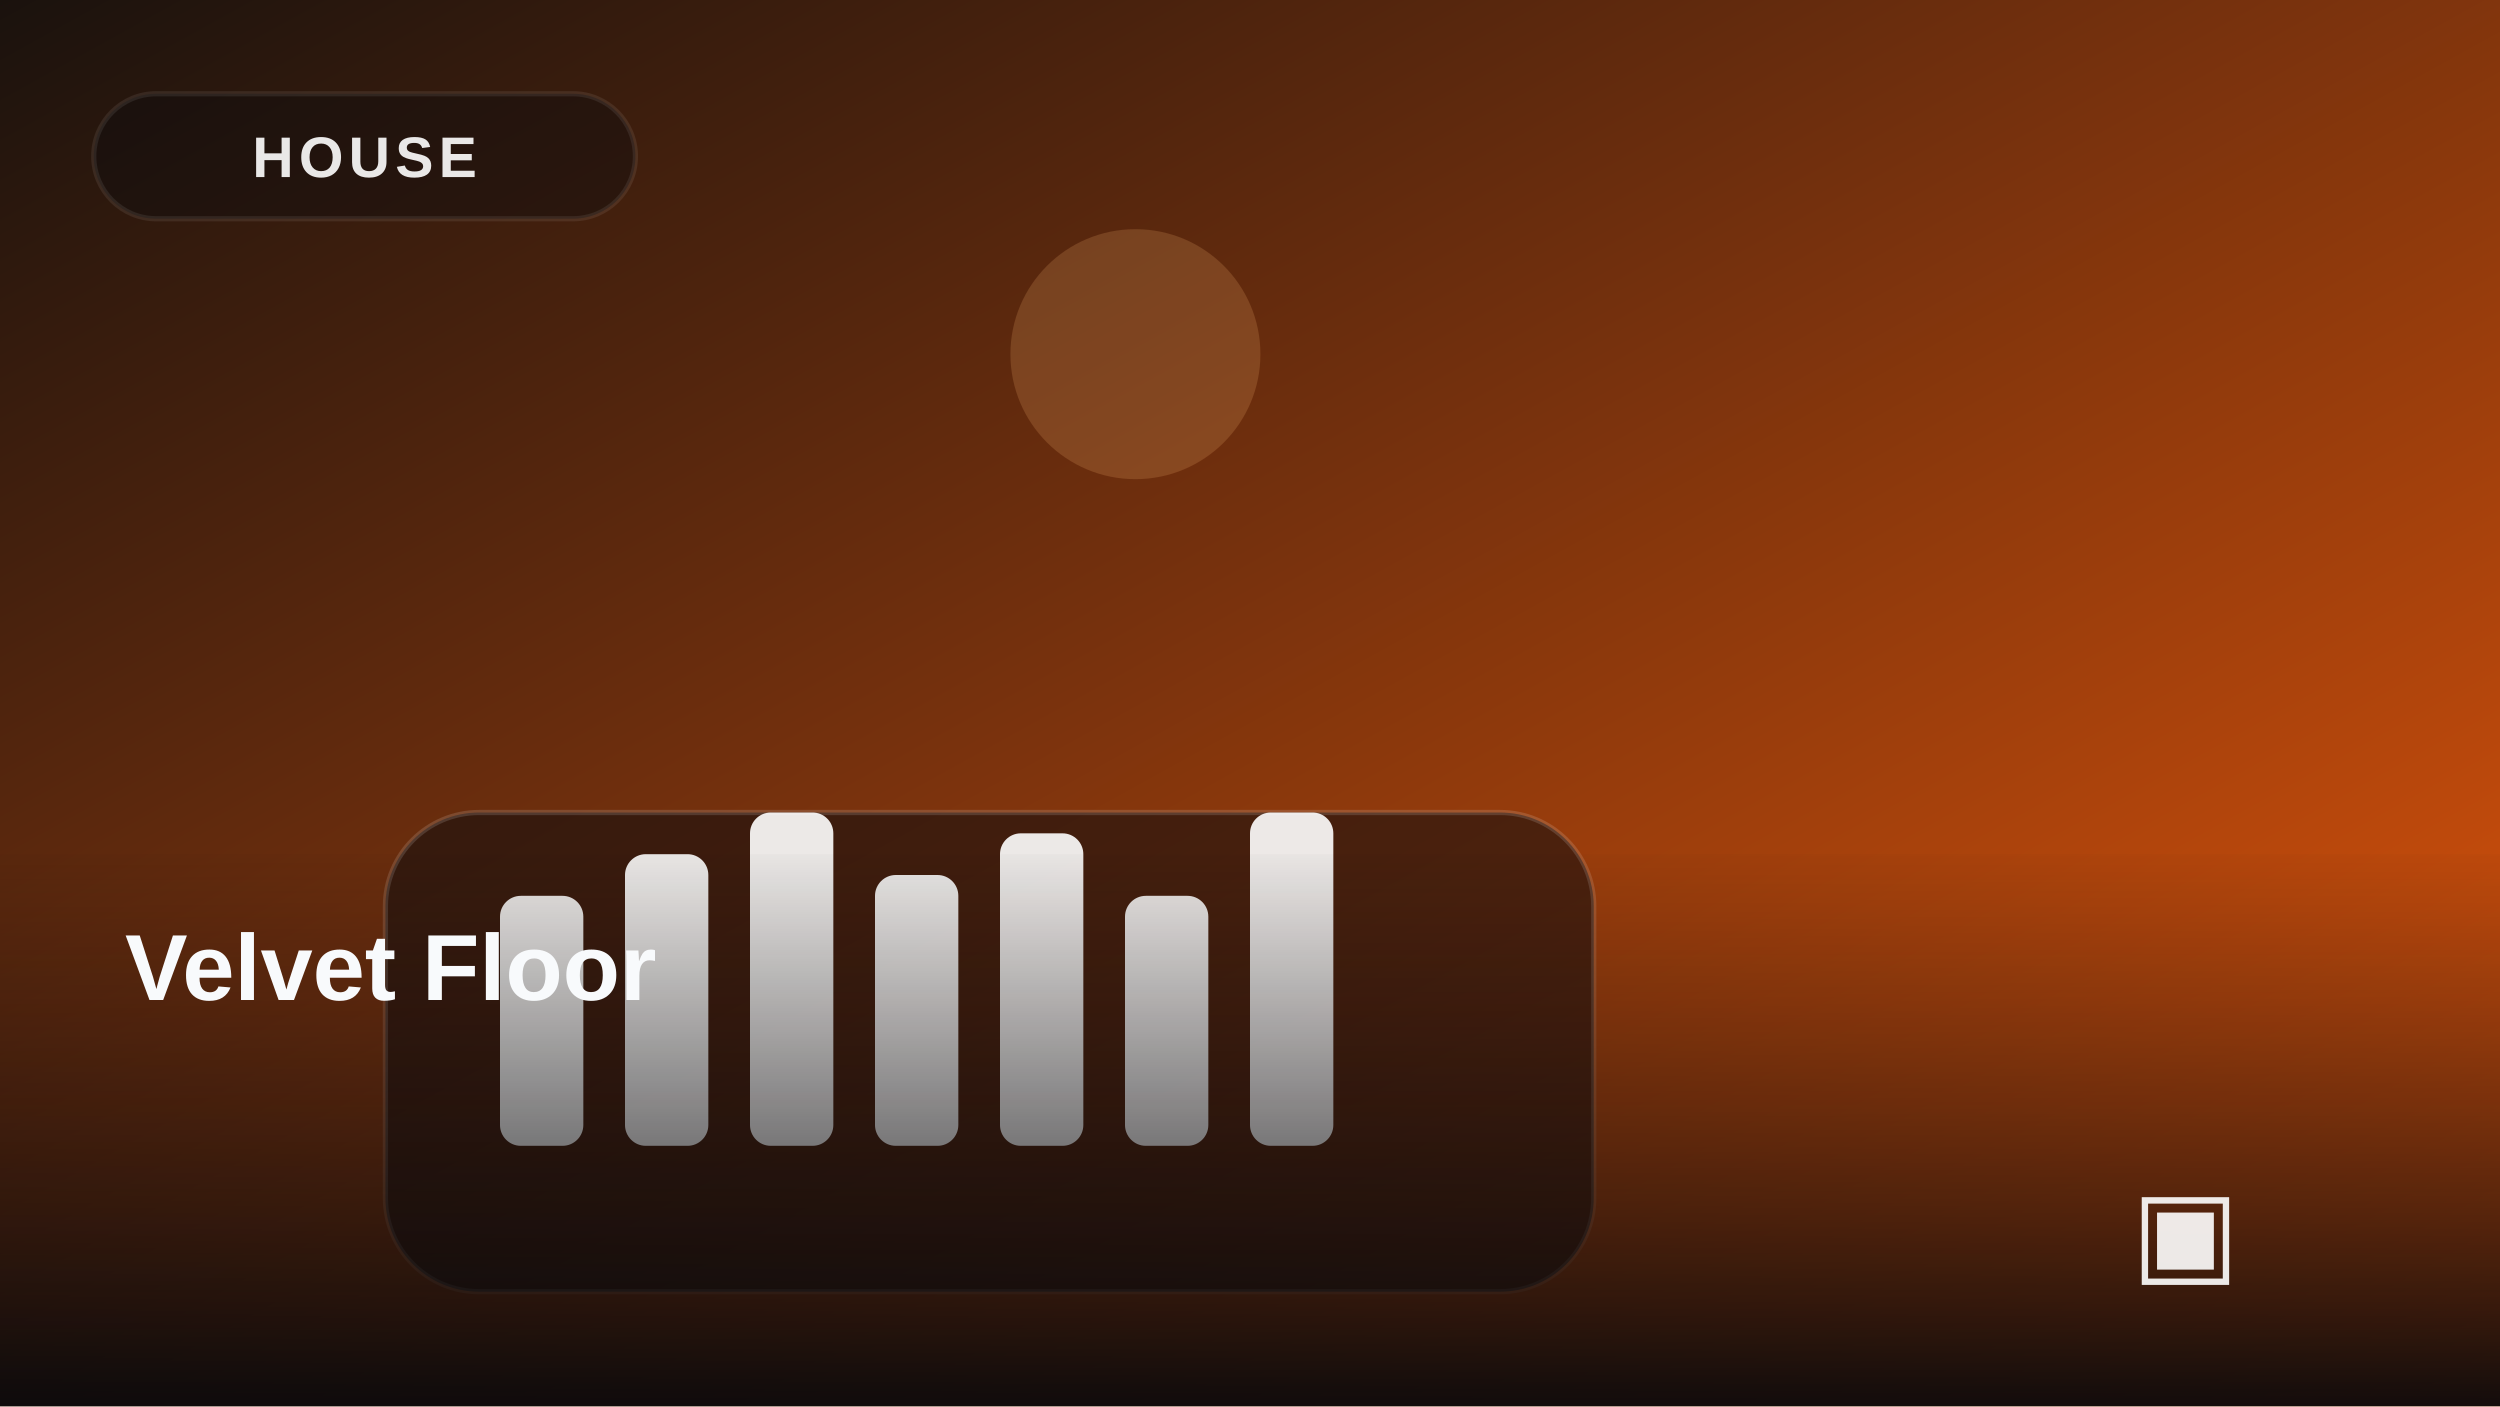
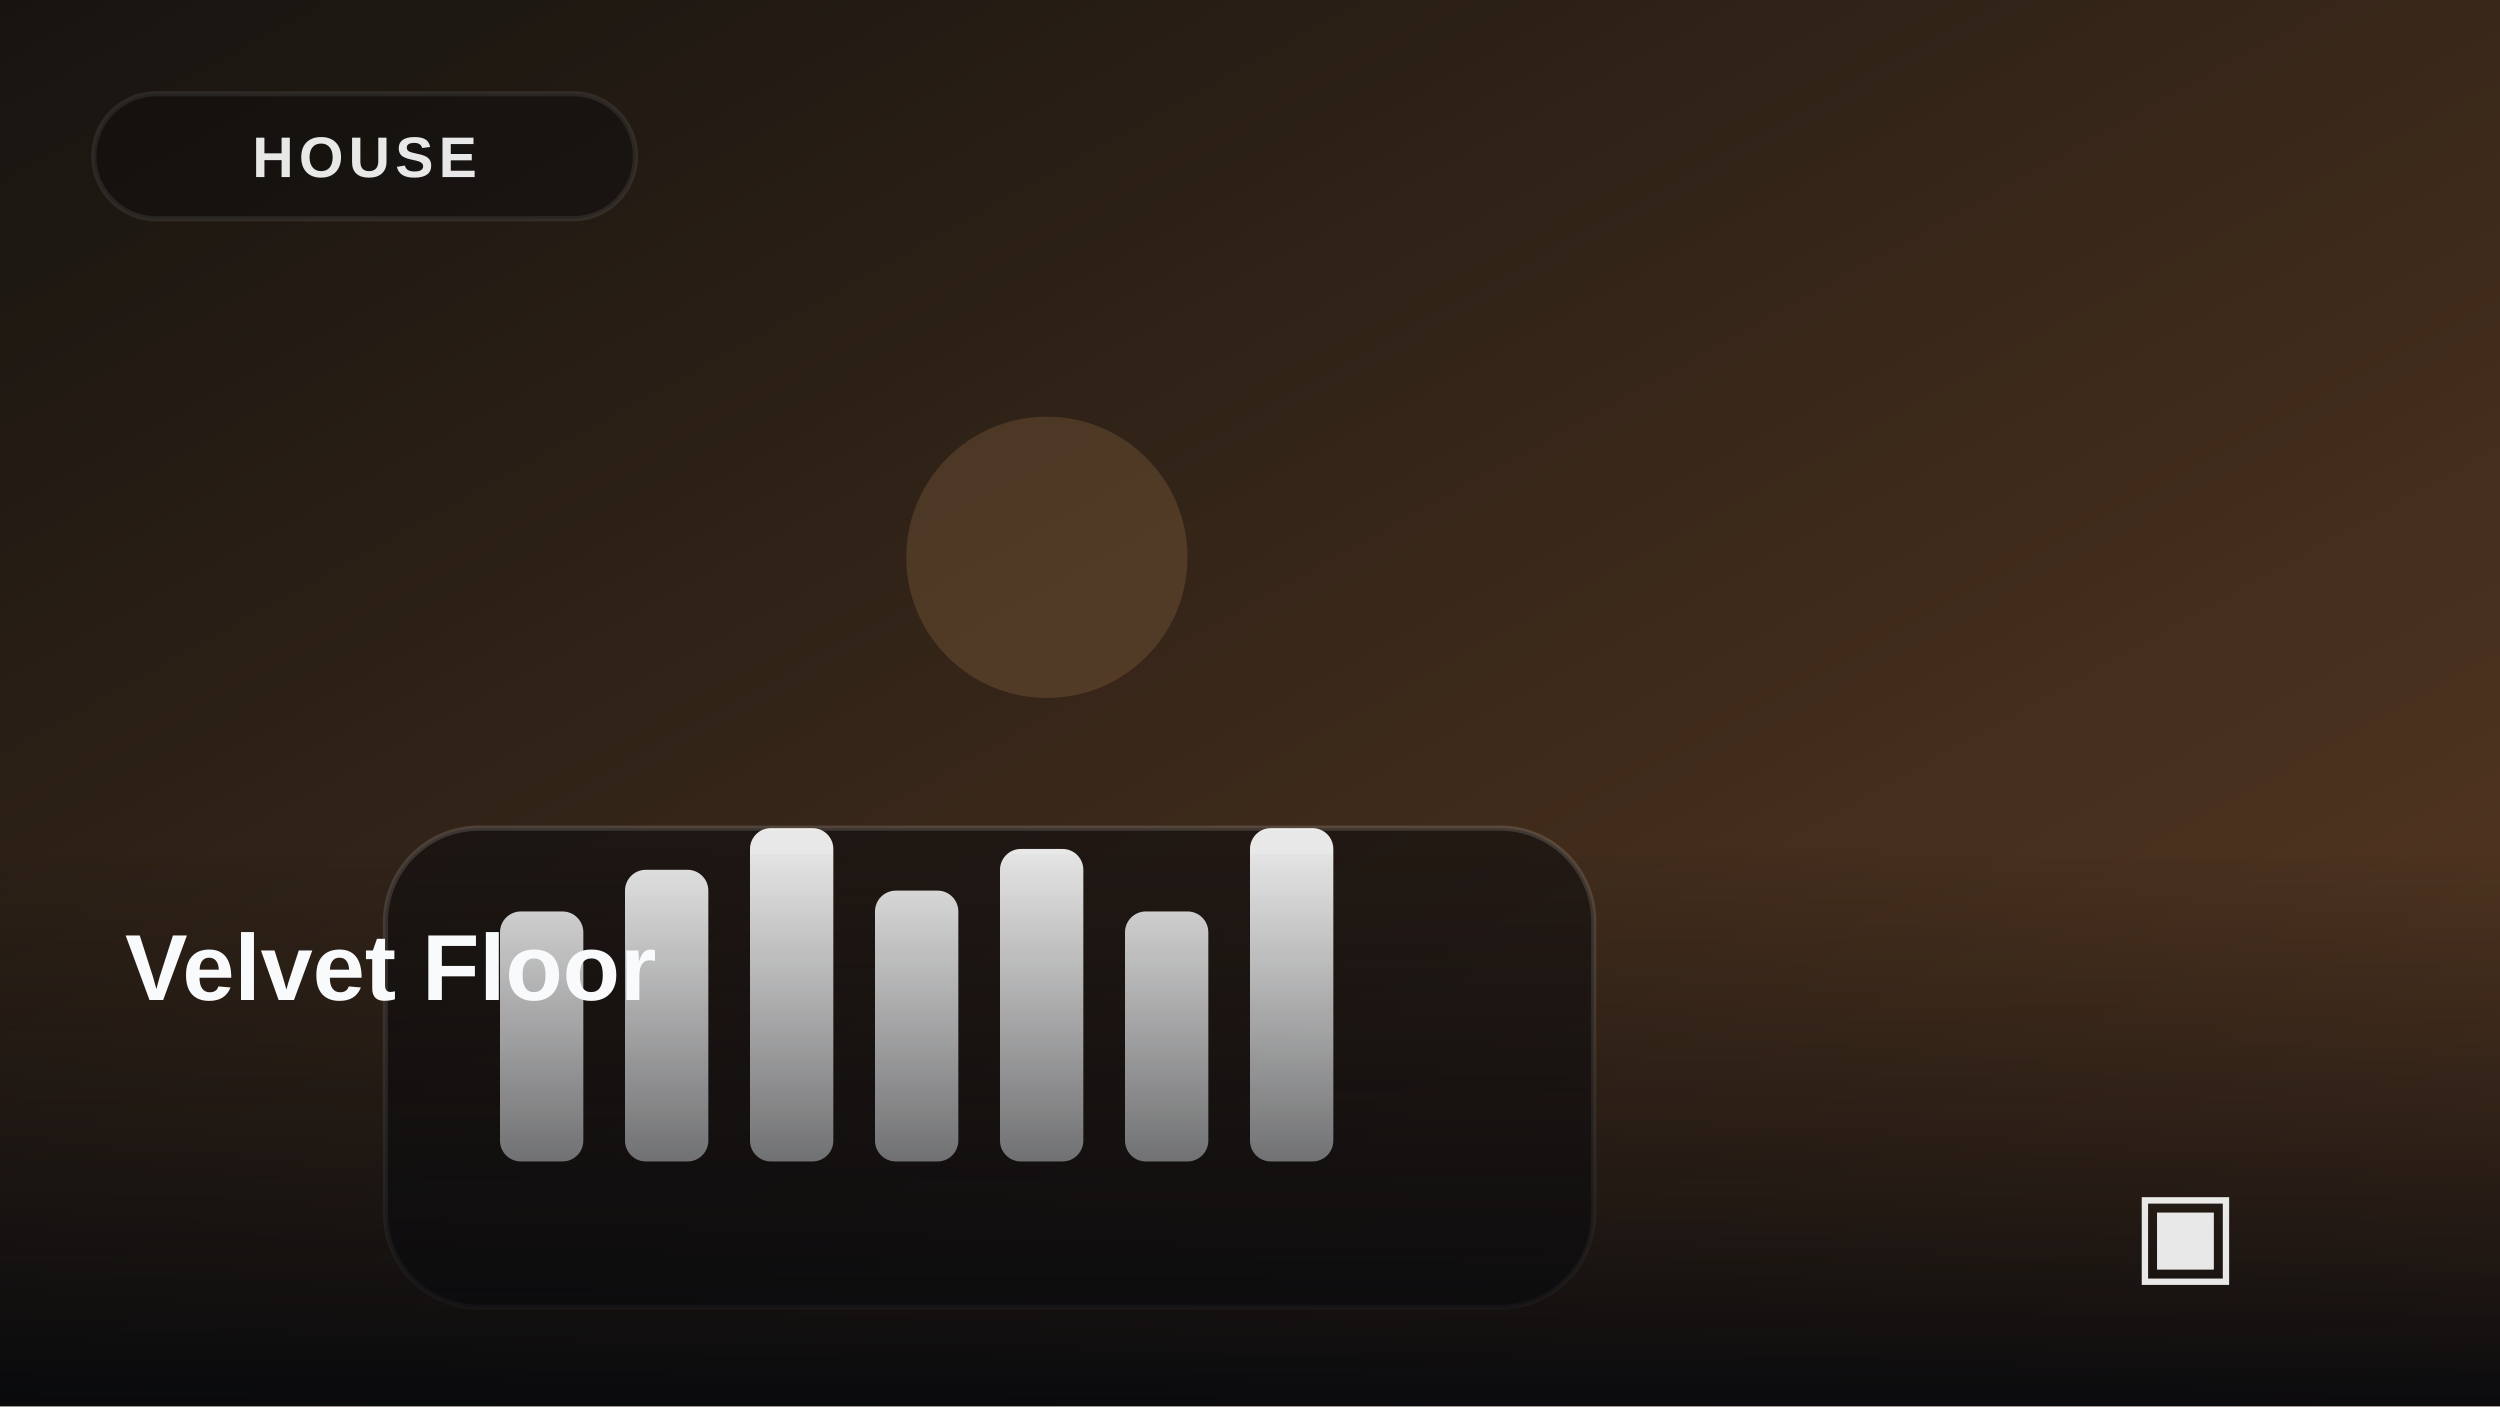
<svg xmlns="http://www.w3.org/2000/svg" viewBox="0 0 480 270" preserveAspectRatio="xMidYMid slice">
  <defs>
    <linearGradient id="bg-12" x1="0" y1="0" x2="1" y2="1">
-       <stop offset="0%" stop-color="#1a120d" />
-       <stop offset="100%" stop-color="#ea580c" />
+       <stop offset="0%" stop-color="#171410" />
+       <stop offset="100%" stop-color="#5b3b23" />
    </linearGradient>
    <linearGradient id="panel-12" x1="0" y1="1" x2="0" y2="0">
      <stop offset="0%" stop-color="rgba(6,8,12,0.94)" />
      <stop offset="100%" stop-color="rgba(6,8,12,0.02)" />
    </linearGradient>
  </defs>
  <rect width="480" height="270" fill="url(#bg-12)" />
-   <circle cx="218" cy="68" r="24" fill="#fdba74" opacity="0.18" />
-   <rect x="74" y="156" width="232" height="92" rx="18" fill="rgba(10,10,14,0.54)" stroke="rgba(255,255,255,0.14)" />
+   <circle cx="201" cy="107" r="27" fill="#d49a63" opacity="0.18" />
+   <rect x="74" y="159" width="232" height="92" rx="18" fill="rgba(10,10,14,0.54)" stroke="rgba(255,255,255,0.14)" />
  <g fill="rgba(255,255,255,0.9)">
-     <rect x="96" y="172" width="16" height="48" rx="4" />
-     <rect x="120" y="164" width="16" height="56" rx="4" />
-     <rect x="144" y="156" width="16" height="64" rx="4" />
-     <rect x="168" y="168" width="16" height="52" rx="4" />
-     <rect x="192" y="160" width="16" height="60" rx="4" />
-     <rect x="216" y="172" width="16" height="48" rx="4" />
-     <rect x="240" y="156" width="16" height="64" rx="4" />
+     <rect x="96" y="175" width="16" height="48" rx="4" />
+     <rect x="120" y="167" width="16" height="56" rx="4" />
+     <rect x="144" y="159" width="16" height="64" rx="4" />
+     <rect x="168" y="171" width="16" height="52" rx="4" />
+     <rect x="192" y="163" width="16" height="60" rx="4" />
+     <rect x="216" y="175" width="16" height="48" rx="4" />
+     <rect x="240" y="159" width="16" height="64" rx="4" />
  </g>
  <rect y="164" width="480" height="106" fill="url(#panel-12)" />
  <rect x="18" y="18" width="104" height="24" rx="12" fill="rgba(10,10,12,0.42)" stroke="rgba(255,255,255,0.08)" />
  <text x="70" y="34" fill="rgba(255,255,255,0.9)" font-family="Arial, sans-serif" font-size="11" font-weight="700" text-anchor="middle" letter-spacing="1">HOUSE</text>
  <text x="24" y="192" fill="#f8fafc" fill-opacity="1" font-family="Arial, sans-serif" font-size="18" font-weight="800">
    <tspan x="24" dy="0">Velvet Floor</tspan>
  </text>
  <text x="430" y="244" fill="rgba(255,255,255,0.9)" font-family="Arial, sans-serif" font-size="22" text-anchor="end">▣</text>
</svg>
